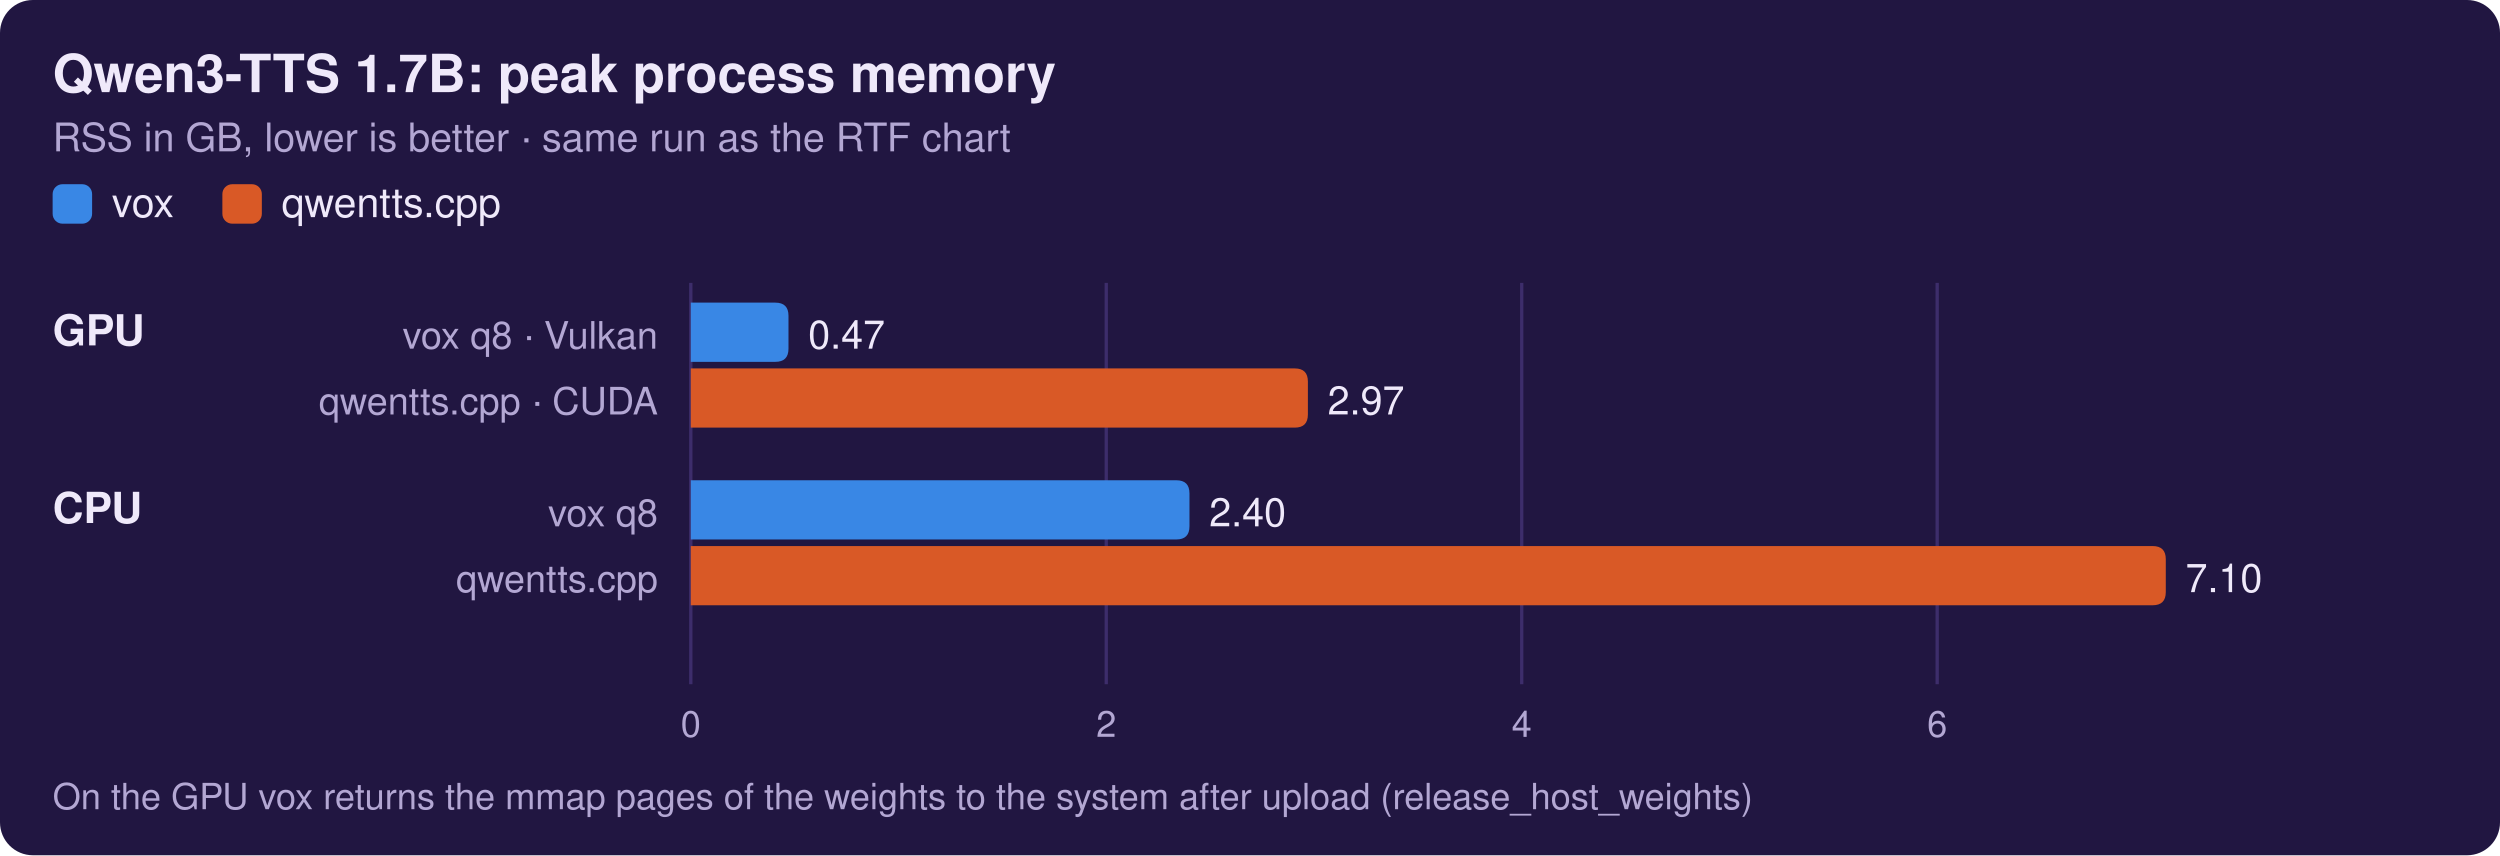
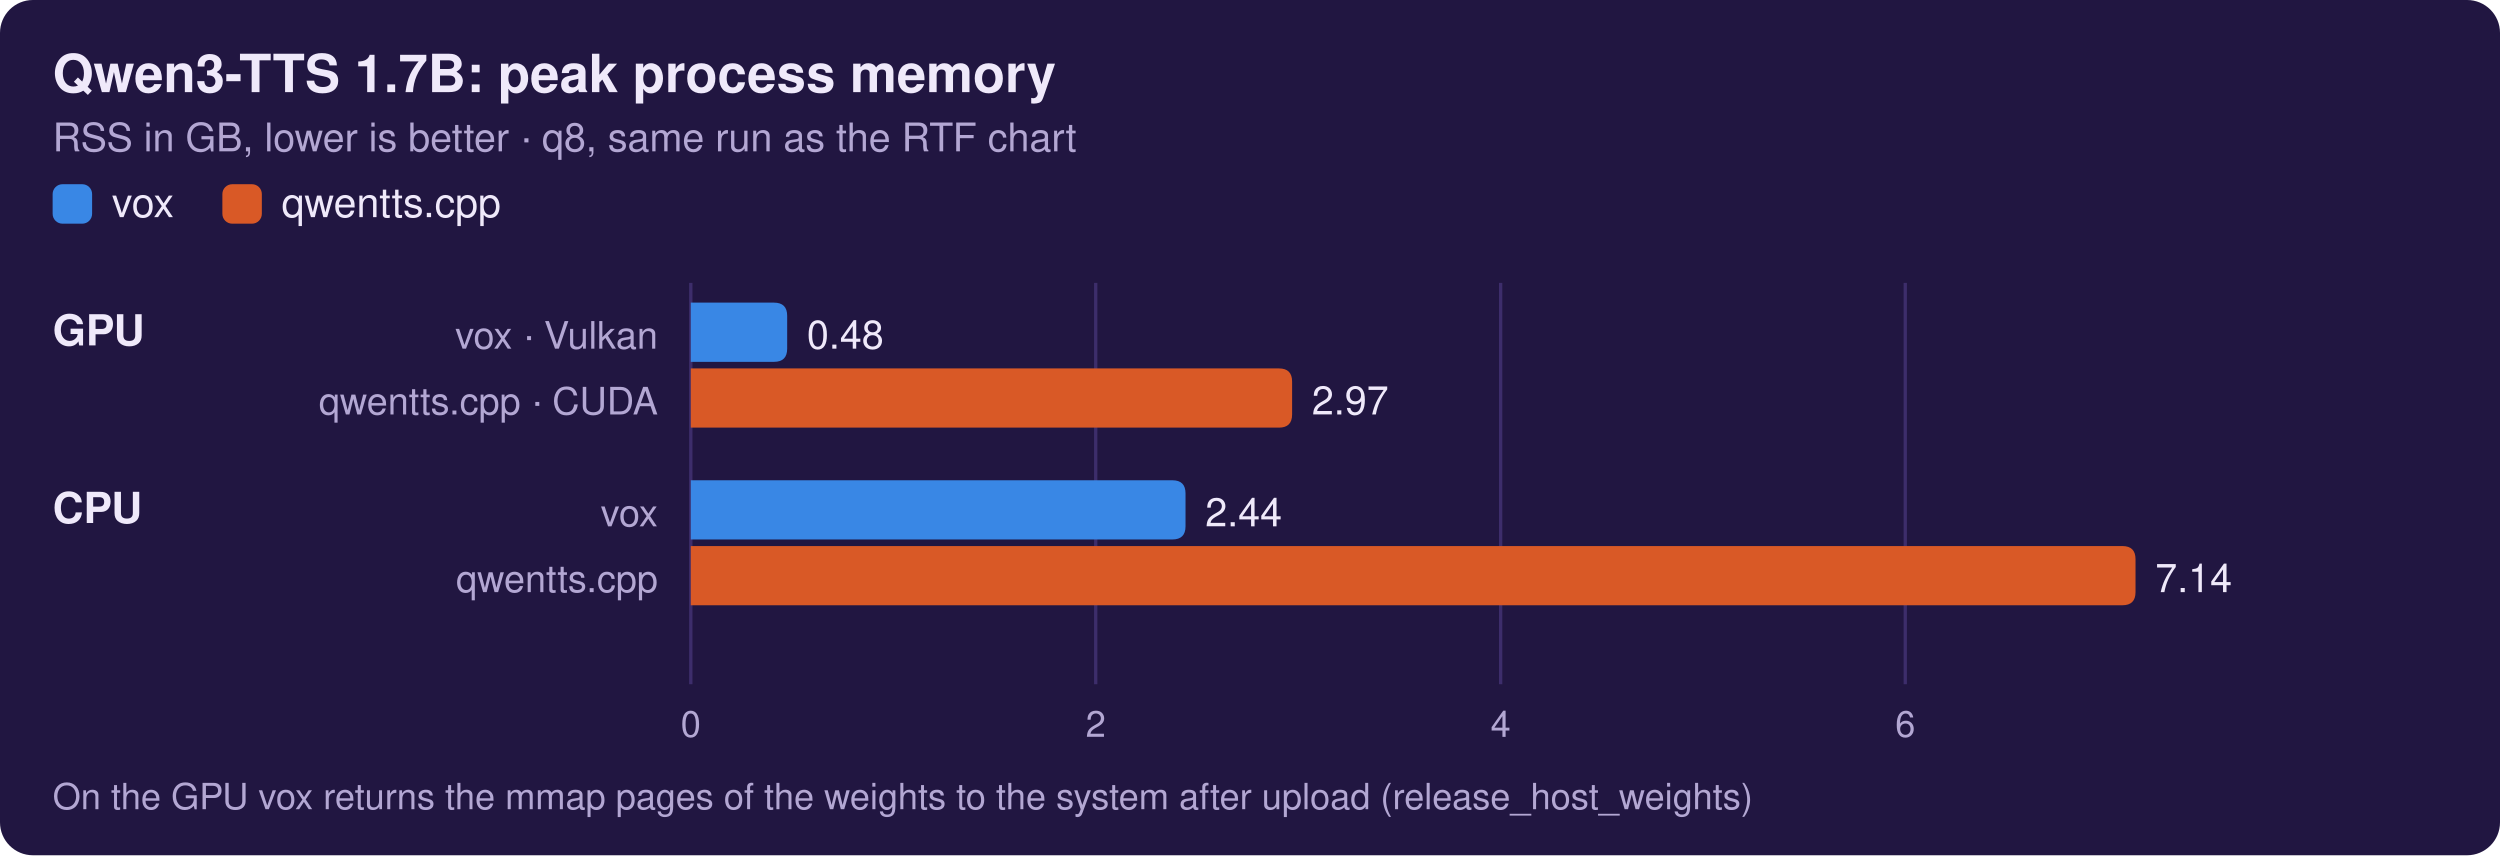
<svg xmlns="http://www.w3.org/2000/svg" width="760" height="260" viewBox="0 0 760 260" font-family="-apple-system,BlinkMacSystemFont,'Segoe UI',Helvetica,Arial,sans-serif" role="img" aria-label="Qwen3-TTS 1.7B: peak process memory">
  <rect width="760" height="260" rx="10" fill="#211641" />
  <text x="16" y="28" fill="#efe9fa" font-size="16" font-weight="700">Qwen3-TTS 1.7B: peak process memory</text>
-   <text x="16" y="46" fill="#b3a7d3" font-size="12">RSS in GB, lower is better · same run as the RTF chart</text>
+   <text x="16" y="46" fill="#b3a7d3" font-size="12">RSS in GB, lower is better · q8, same run as the RTF chart</text>
  <rect x="16" y="56" width="12" height="12" rx="3" fill="#3987e5" />
  <text x="34" y="66" fill="#efe9fa" font-size="12.5">vox</text>
  <rect x="67.6" y="56" width="12" height="12" rx="3" fill="#d95926" />
  <text x="85.6" y="66" fill="#efe9fa" font-size="12.5">qwentts.cpp</text>
  <line x1="210.0" x2="210.0" y1="86" y2="208" stroke="#3d2d6b" stroke-width="1" />
  <text x="210.0" y="224" fill="#b3a7d3" font-size="11" text-anchor="middle">0</text>
-   <line x1="336.3" x2="336.3" y1="86" y2="208" stroke="#3d2d6b" stroke-width="1" />
-   <text x="336.3" y="224" fill="#b3a7d3" font-size="11" text-anchor="middle">2</text>
-   <line x1="462.6" x2="462.6" y1="86" y2="208" stroke="#3d2d6b" stroke-width="1" />
-   <text x="462.6" y="224" fill="#b3a7d3" font-size="11" text-anchor="middle">4</text>
-   <line x1="588.9" x2="588.9" y1="86" y2="208" stroke="#3d2d6b" stroke-width="1" />
-   <text x="588.9" y="224" fill="#b3a7d3" font-size="11" text-anchor="middle">6</text>
+   <line x1="333.1" x2="333.1" y1="86" y2="208" stroke="#3d2d6b" stroke-width="1" />
+   <text x="333.1" y="224" fill="#b3a7d3" font-size="11" text-anchor="middle">2</text>
+   <line x1="456.2" x2="456.2" y1="86" y2="208" stroke="#3d2d6b" stroke-width="1" />
+   <text x="456.2" y="224" fill="#b3a7d3" font-size="11" text-anchor="middle">4</text>
+   <line x1="579.2" x2="579.2" y1="86" y2="208" stroke="#3d2d6b" stroke-width="1" />
+   <text x="579.2" y="224" fill="#b3a7d3" font-size="11" text-anchor="middle">6</text>
  <text x="16" y="159.0" fill="#efe9fa" font-size="13" font-weight="600">CPU</text>
  <text x="16" y="105.0" fill="#efe9fa" font-size="13" font-weight="600">GPU</text>
-   <path d="M210.0,92.0 H235.7 Q239.7,92.0 239.7,96.0 V106.0 Q239.7,110.0 235.7,110.0 H210.0 Z" fill="#3987e5" />
-   <text x="245.7" y="106.0" fill="#efe9fa" font-size="12" font-variant-numeric="tabular-nums">0.47</text>
-   <text x="200" y="106.0" fill="#b3a7d3" font-size="11.5" text-anchor="end">vox q8 · Vulkan</text>
-   <path d="M210.0,112.0 H393.6 Q397.6,112.0 397.6,116.0 V126.0 Q397.6,130.0 393.6,130.0 H210.0 Z" fill="#d95926" />
-   <text x="403.6" y="126.0" fill="#efe9fa" font-size="12" font-variant-numeric="tabular-nums">2.97</text>
+   <path d="M210.0,92.0 H235.3 Q239.3,92.0 239.3,96.0 V106.0 Q239.3,110.0 235.3,110.0 H210.0 Z" fill="#3987e5" />
+   <text x="245.3" y="106.0" fill="#efe9fa" font-size="12" font-variant-numeric="tabular-nums">0.48</text>
+   <text x="200" y="106.0" fill="#b3a7d3" font-size="11.5" text-anchor="end">vox · Vulkan</text>
+   <path d="M210.0,112.0 H388.8 Q392.8,112.0 392.8,116.0 V126.0 Q392.8,130.0 388.8,130.0 H210.0 Z" fill="#d95926" />
+   <text x="398.8" y="126.0" fill="#efe9fa" font-size="12" font-variant-numeric="tabular-nums">2.97</text>
  <text x="200" y="126.0" fill="#b3a7d3" font-size="11.5" text-anchor="end">qwentts.cpp · CUDA</text>
-   <path d="M210.0,146.0 H357.6 Q361.6,146.0 361.6,150.0 V160.0 Q361.6,164.0 357.6,164.0 H210.0 Z" fill="#3987e5" />
-   <text x="367.6" y="160.0" fill="#efe9fa" font-size="12" font-variant-numeric="tabular-nums">2.40</text>
-   <text x="200" y="160.0" fill="#b3a7d3" font-size="11.5" text-anchor="end">vox q8</text>
-   <path d="M210.0,166.0 H654.4 Q658.4,166.0 658.4,170.0 V180.0 Q658.4,184.0 654.4,184.0 H210.0 Z" fill="#d95926" />
-   <text x="664.4" y="180.0" fill="#efe9fa" font-size="12" font-variant-numeric="tabular-nums">7.10</text>
+   <path d="M210.0,146.0 H356.4 Q360.4,146.0 360.4,150.0 V160.0 Q360.4,164.0 356.4,164.0 H210.0 Z" fill="#3987e5" />
+   <text x="366.4" y="160.0" fill="#efe9fa" font-size="12" font-variant-numeric="tabular-nums">2.44</text>
+   <text x="200" y="160.0" fill="#b3a7d3" font-size="11.5" text-anchor="end">vox</text>
+   <path d="M210.0,166.0 H645.2 Q649.2,166.0 649.2,170.0 V180.0 Q649.2,184.0 645.2,184.0 H210.0 Z" fill="#d95926" />
+   <text x="655.2" y="180.0" fill="#efe9fa" font-size="12" font-variant-numeric="tabular-nums">7.14</text>
  <text x="200" y="180.0" fill="#b3a7d3" font-size="11.5" text-anchor="end">qwentts.cpp</text>
  <text x="16" y="246" fill="#b3a7d3" font-size="11">On the GPU vox returns the mmap pages of the weights to the system after upload (release_host_weights)</text>
</svg>
